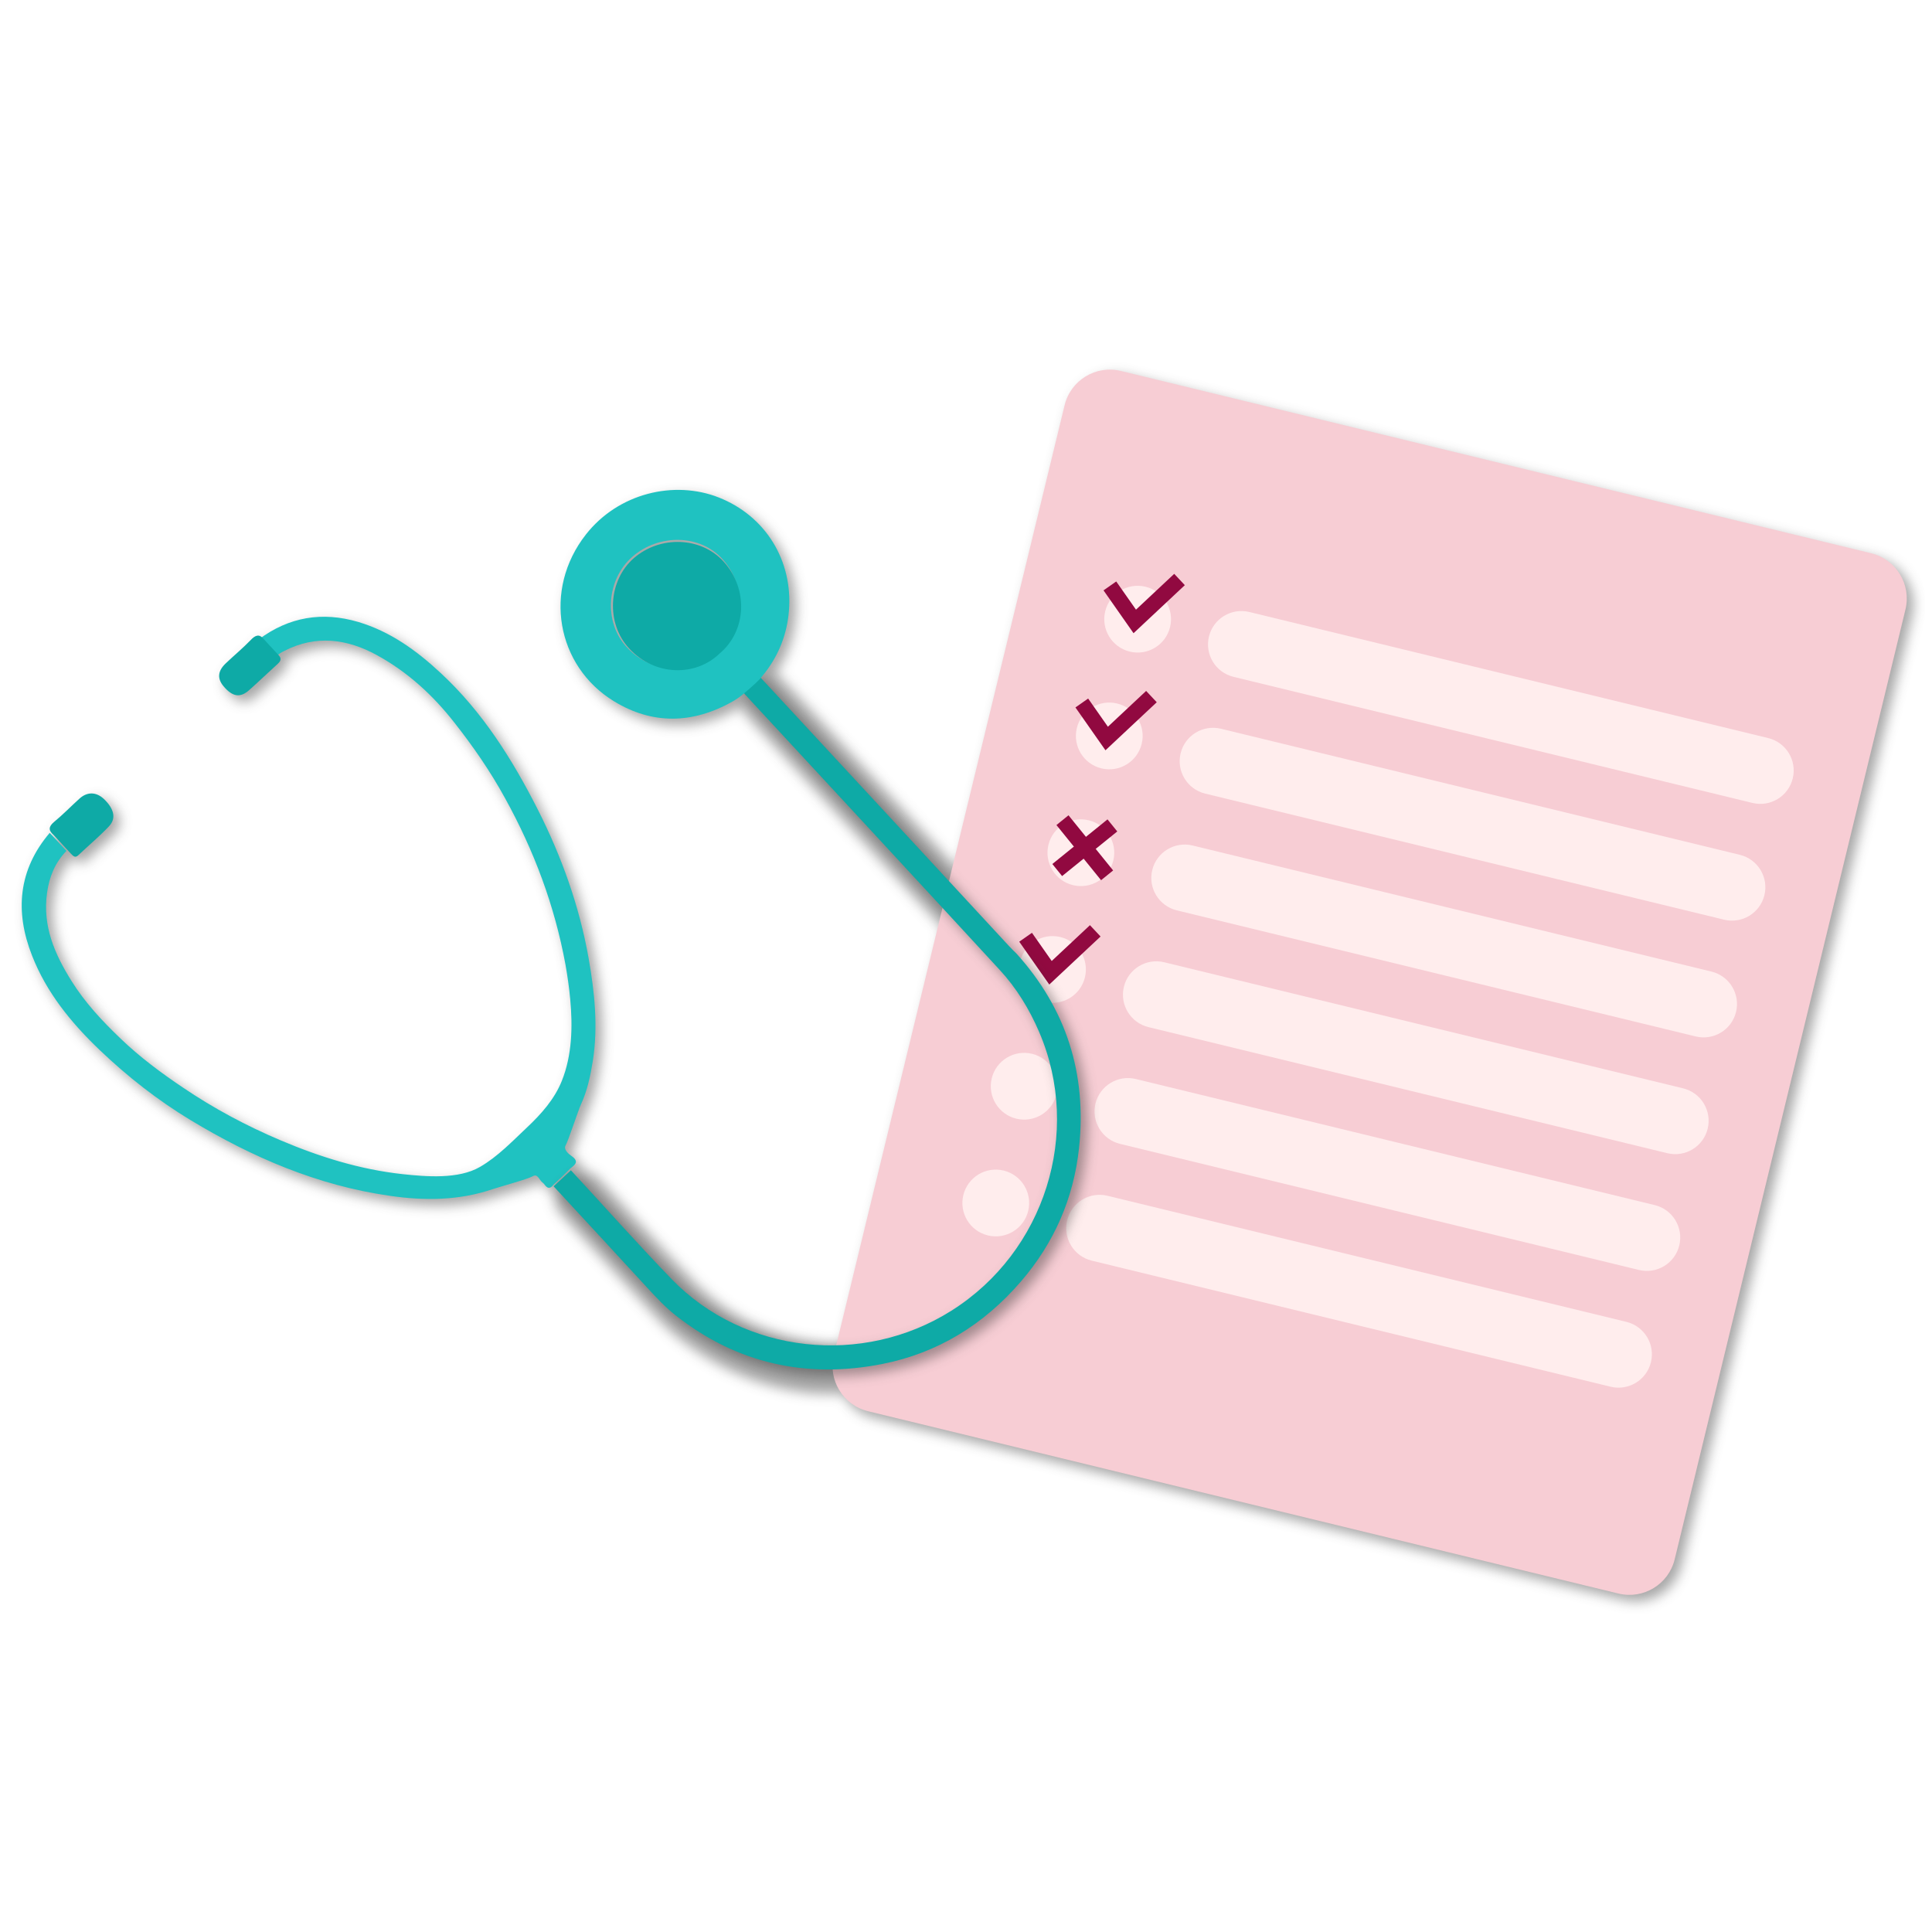
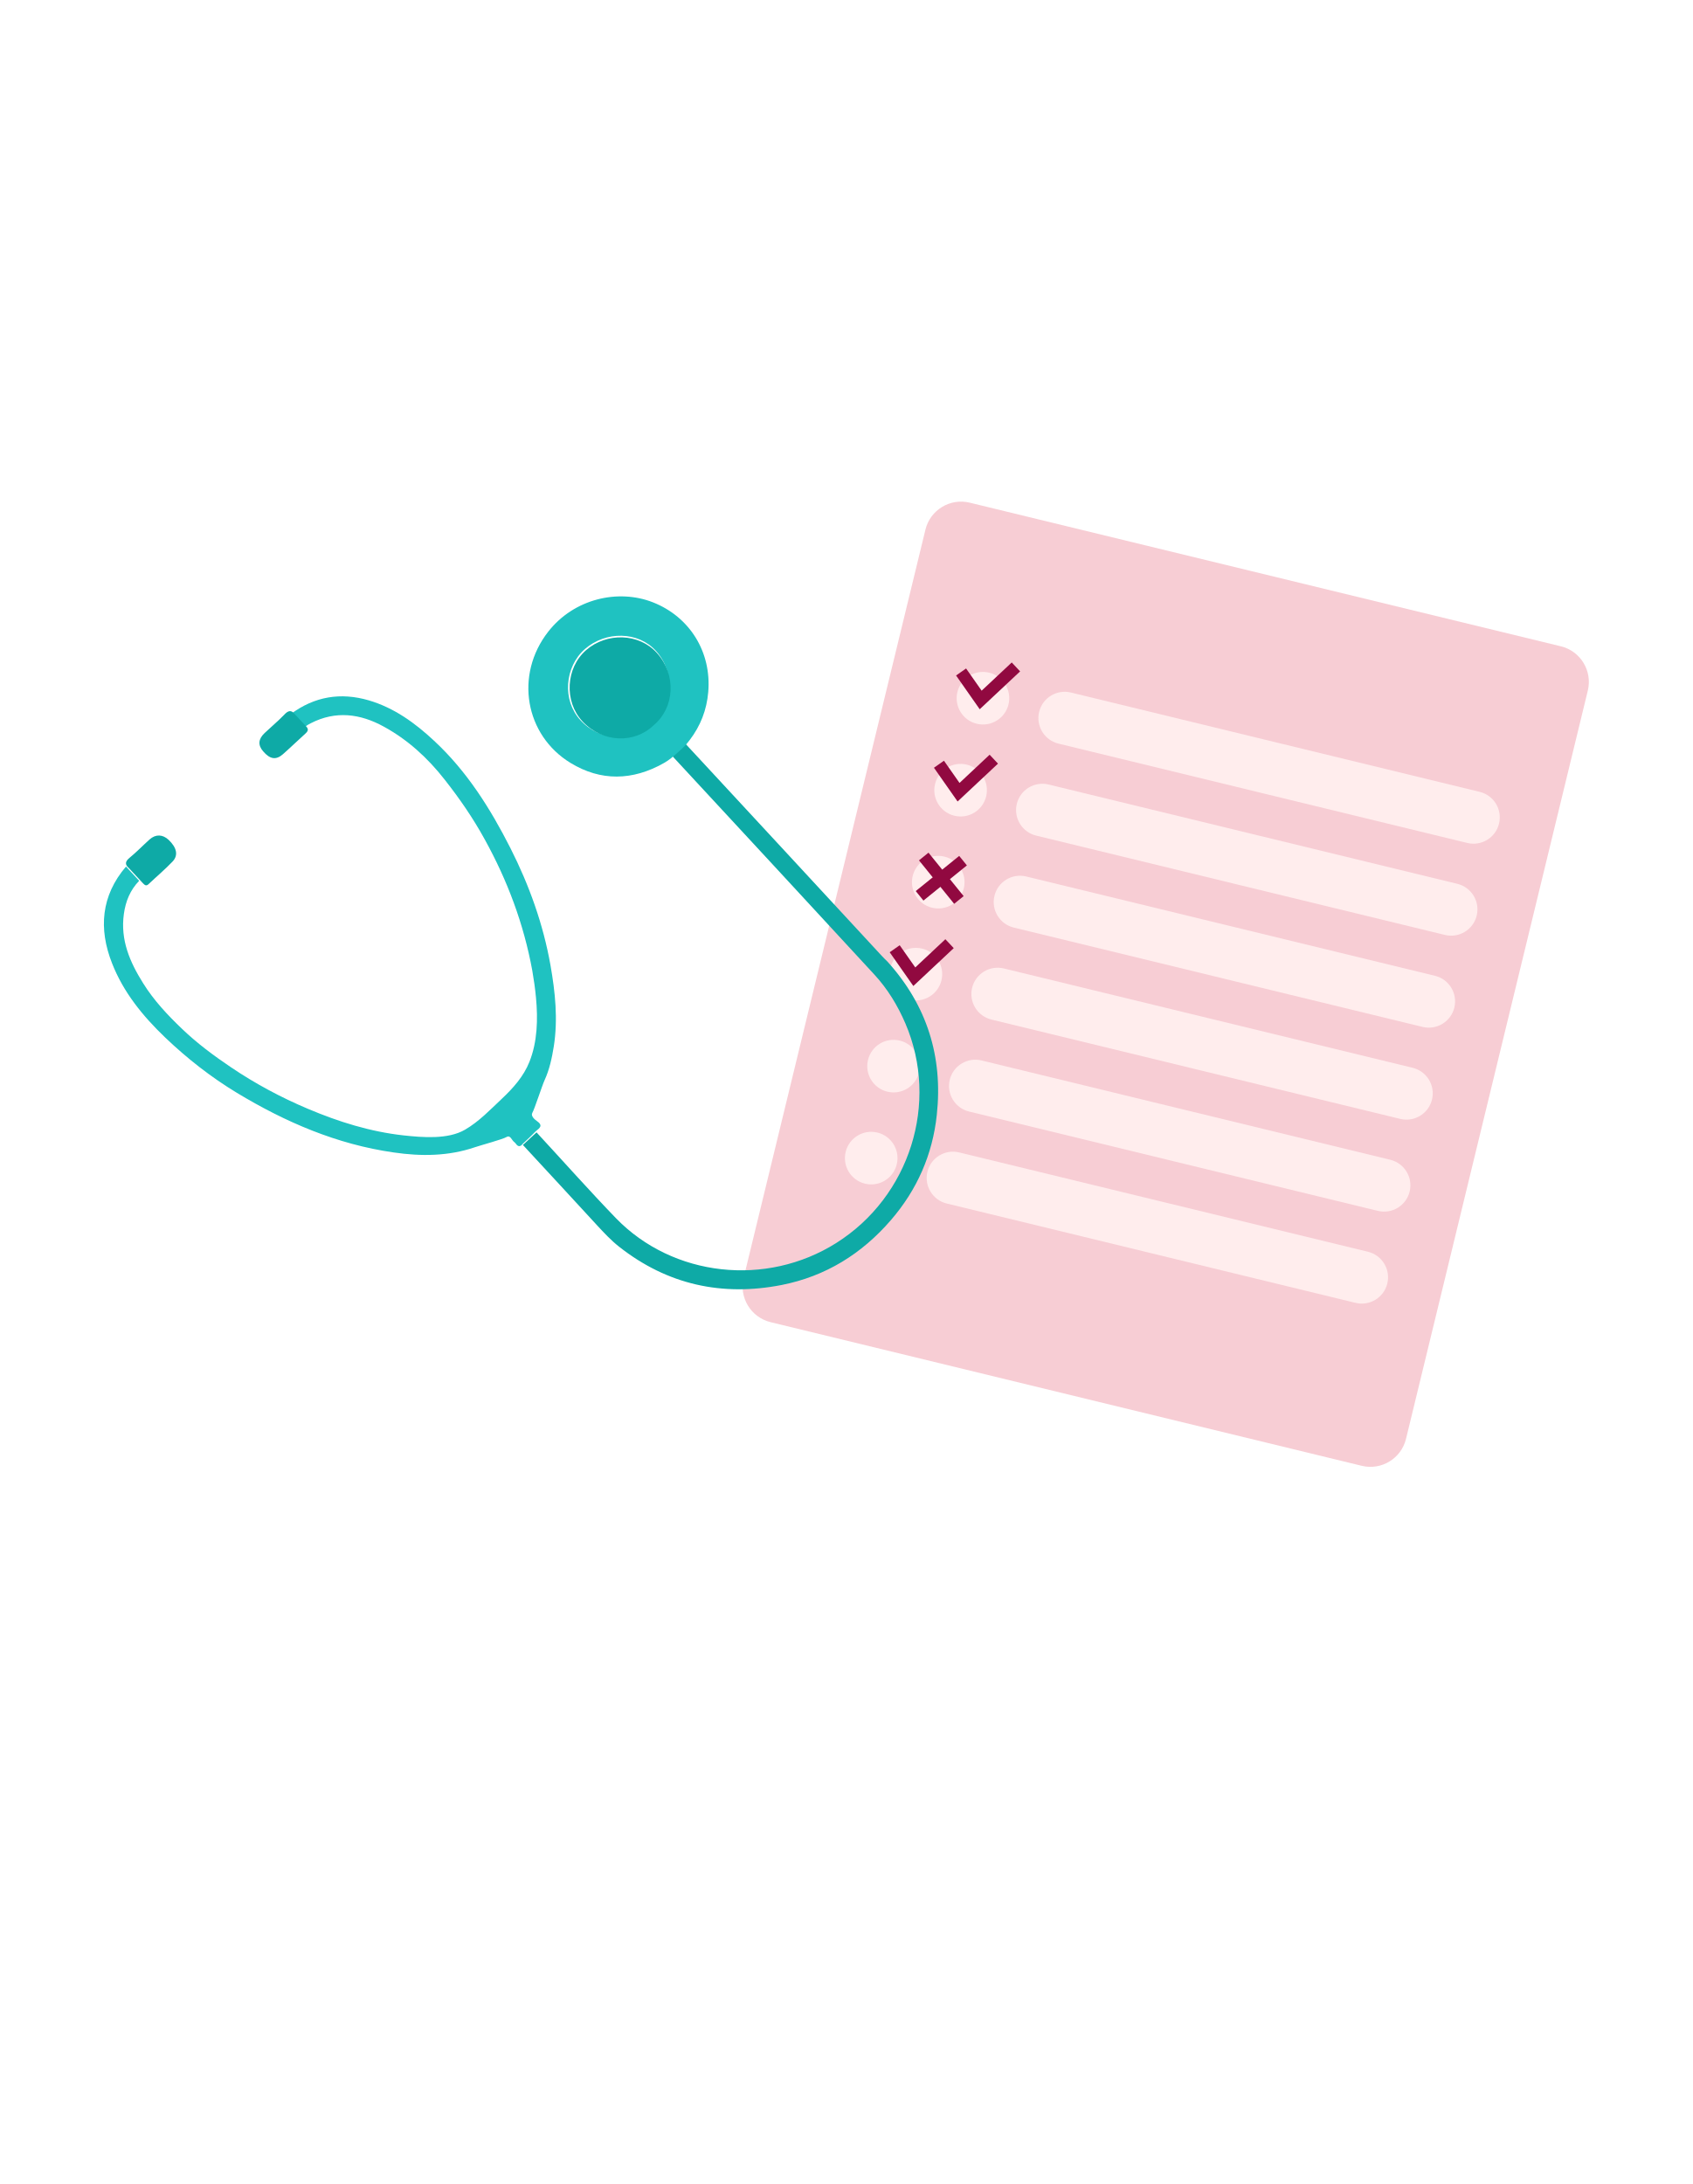
- <svg xmlns="http://www.w3.org/2000/svg" fill="none" height="60" viewBox="0 0 60 60" width="60">
-   <filter id="a" color-interpolation-filters="sRGB" filterUnits="userSpaceOnUse" height="40.279" width="60.966" x="-1.187" y="9.813">
-     <feFlood flood-opacity="0" result="BackgroundImageFix" />
-     <feColorMatrix in="SourceAlpha" result="hardAlpha" type="matrix" values="0 0 0 0 0 0 0 0 0 0 0 0 0 0 0 0 0 0 127 0" />
-     <feOffset dx=".187" dy=".187" />
-     <feGaussianBlur stdDeviation=".187" />
-     <feColorMatrix type="matrix" values="0 0 0 0 0.129 0 0 0 0 0.129 0 0 0 0 0.129 0 0 0 0.4 0" />
-     <feBlend in2="BackgroundImageFix" mode="normal" result="effect1_dropShadow_172_62249" />
-     <feBlend in="SourceGraphic" in2="effect1_dropShadow_172_62249" mode="normal" result="shape" />
-   </filter>
-   <filter id="b" color-interpolation-filters="sRGB" filterUnits="userSpaceOnUse" height="22.395" width="17.117" x="17.006" y="20.696">
-     <feFlood flood-opacity="0" result="BackgroundImageFix" />
-     <feColorMatrix in="SourceAlpha" result="hardAlpha" type="matrix" values="0 0 0 0 0 0 0 0 0 0 0 0 0 0 0 0 0 0 127 0" />
-     <feOffset dx=".187" dy=".187" />
-     <feGaussianBlur stdDeviation=".187" />
-     <feColorMatrix type="matrix" values="0 0 0 0 0.129 0 0 0 0 0.129 0 0 0 0 0.129 0 0 0 0.4 0" />
-     <feBlend in2="BackgroundImageFix" mode="normal" result="effect1_dropShadow_172_62249" />
-     <feBlend in="SourceGraphic" in2="effect1_dropShadow_172_62249" mode="normal" result="shape" />
-   </filter>
-   <clipPath id="c">
-     <path d="m0 0h60v60h-60z" />
-   </clipPath>
-   <g clip-path="url(#c)">
-     <g filter="url(#a)">
-       <rect fill="#f7cdd4" height="33.247" rx="1.446" transform="matrix(.9717274 .2361055 -.2361055 .9717274 3.58395 -7.570917)" width="26.873" x="33.404" y="11.179" />
-       <g fill="#ffeded">
-         <rect height="2.073" rx="1.037" transform="matrix(.9717274 .2361055 -.2361055 .9717274 5.497935 -8.392086)" width="18.658" x="37.79" y="18.761" />
-         <rect height="2.073" rx="1.037" transform="matrix(.9717274 .2361055 -.2361055 .9717274 6.329233 -8.081694)" width="18.658" x="36.91" y="22.387" />
-         <rect height="2.073" rx="1.037" transform="matrix(.9717274 .2361055 -.2361055 .9717274 7.160417 -7.771148)" width="18.658" x="36.029" y="26.013" />
-         <rect height="2.073" rx="1.037" transform="matrix(.9717274 .2361055 -.2361055 .9717274 7.991749 -7.460632)" width="18.658" x="35.148" y="29.639" />
-         <rect height="2.073" rx="1.037" transform="matrix(.9717274 .2361055 -.2361055 .9717274 8.822866 -7.149926)" width="18.658" x="34.266" y="33.265" />
-         <rect height="2.073" rx="1.037" transform="matrix(.9717274 .2361055 -.2361055 .9717274 9.654093 -6.839542)" width="18.658" x="33.386" y="36.891" />
-         <rect height="2.073" rx="1.037" transform="matrix(.9717274 .2361055 -.2361055 .9717274 5.221746 -7.653422)" width="2.073" x="34.568" y="17.977" />
-         <rect height="2.073" rx="1.037" transform="matrix(.9717274 .2361055 -.2361055 .9717274 6.052993 -7.342797)" width="2.073" x="33.687" y="21.603" />
-         <rect height="2.073" rx="1.037" transform="matrix(.9717274 .2361055 -.2361055 .9717274 6.884313 -7.032187)" width="2.073" x="32.805" y="25.23" />
-         <rect height="2.073" rx="1.037" transform="matrix(.9717274 .2361055 -.2361055 .9717274 7.715573 -6.721679)" width="2.073" x="31.924" y="28.856" />
-         <rect height="2.073" rx="1.037" transform="matrix(.9717274 .2361055 -.2361055 .9717274 8.54679 -6.411201)" width="2.073" x="31.044" y="32.482" />
-         <rect height="2.073" rx="1.037" transform="matrix(.9717274 .2361055 -.2361055 .9717274 9.378036 -6.100575)" width="2.073" x="30.162" y="36.108" />
-       </g>
-       <path d="m34.468 18.196.773 1.103 1.39-1.302" stroke="#910940" stroke-width=".482" />
-       <path d="m33.596 21.832.773 1.103 1.39-1.302" stroke="#910940" stroke-width=".482" />
-       <path d="m31.851 29.107.773 1.103 1.39-1.302" stroke="#910940" stroke-width=".482" />
-       <path d="m32.996 25.471 1.386 1.713" stroke="#910940" stroke-width=".482" />
-       <path d="m34.546 25.634-1.713 1.386" stroke="#910940" stroke-width=".482" />
-       <path d="m17.183 36.8c-.084.107-.168.126-.259.005-.022-.031-.047-.059-.073-.079-.1-.069-.149-.287-.301-.199-.155.092-1.016.324-1.255.405-1.04.353-2.113.363-3.194.204-2.24-.32-4.269-1.194-6.193-2.356-1.016-.616-1.944-1.342-2.811-2.169-.889-.85-1.654-1.787-2.102-2.935-.536-1.361-.431-2.661.55-3.812.172.186.348.376.519.561-.356.366-.536.811-.603 1.307-.144 1.029.238 1.9.759 2.732.42.675.962 1.253 1.528 1.793.591.568 1.25 1.059 1.93 1.516.957.648 1.972 1.191 3.039 1.642 1.213.514 2.458.903 3.776 1.048.739.08 1.747.166 2.416-.225.548-.316 1.003-.796 1.46-1.226.441-.416.854-.878 1.08-1.447.318-.793.339-1.686.26-2.53-.033-.359-.084-.715-.147-1.075-.336-1.832-.977-3.543-1.876-5.17-.456-.833-.991-1.608-1.576-2.35-.672-.86-1.46-1.577-2.407-2.095-.921-.505-1.89-.636-2.87-.132-.105.053-.206.11-.281.202-.172-.186-.344-.372-.516-.557.938-.7 1.971-.871 3.085-.544.997.296 1.816.888 2.57 1.592 1.298 1.206 2.218 2.673 3.009 4.231.741 1.464 1.293 3.001 1.58 4.621.186 1.054.299 2.123.13 3.197-.074.457-.17.913-.364 1.335-.091.194-.395 1.136-.48 1.281-.073.126.093.266.174.323.26.178.119.279-.034.398-.17.179-.347.343-.524.507z" fill="#1fc2c1" />
-       <g filter="url(#b)">
-         <path d="m17.193 36.841c.179-.166.358-.331.537-.497 1.043 1.127 2.066 2.28 3.133 3.385 2.248 2.317 5.925 2.717 8.684.976 2.9-1.828 4.068-5.528 2.726-8.653-.305-.713-.708-1.371-1.23-1.935-2.647-2.876-5.302-5.737-7.957-8.606-.173-.235-.166-.227.192-.551.199-.184.267.002.358.1 2.571 2.771 5.135 5.549 7.702 8.323.073.079.15.154.227.229 1.552 1.717 2.193 3.742 1.945 6.043-.167 1.559-.772 2.946-1.805 4.144-1.153 1.338-2.581 2.22-4.31 2.562-2.356.461-4.508-.013-6.405-1.505-.325-.255-.606-.559-.883-.858-.97-1.056-1.944-2.108-2.914-3.156z" fill="#0eaaa6" />
-       </g>
-       <path d="m23.456 21.227c-.362.328-.504.445-.704.557-1.236.701-2.492.725-3.685-.006-1.785-1.09-2.215-3.463-.873-5.176 1.009-1.289 2.744-1.698 4.129-1.152 1.444.571 2.31 1.953 2.177 3.534-.061.709-.304 1.333-.734 1.898-.093.107-.11.16-.309.344zm-1.18-1.004c.84-.705.929-2.006.168-2.853-.704-.785-1.985-.796-2.803-.082-.806.702-.908 2.03-.173 2.815.792.856 2.051.851 2.809.12z" fill="#1fc2c1" />
-       <path d="m2.195 26.504c-.176-.19-.355-.384-.531-.574-.169-.143-.154-.262.016-.405.277-.227.528-.489.794-.728.242-.216.52-.203.752.016.319.305.391.606.155.853-.295.311-.628.589-.942.887-.111.111-.171.023-.246-.05z" fill="#0eaaa6" />
-       <path d="m8.188 19.845c.156.168.312.337.467.505.08.086.083.162-.025.262-.303.274-.596.558-.898.825-.274.241-.511.201-.781-.115-.211-.244-.192-.48.056-.717.256-.244.529-.47.772-.721.159-.173.278-.197.409-.039z" fill="#0eaaa6" />
-       <path d="m22.35 20.293c-.74.721-1.999.715-2.806-.149-.741-.793-.655-2.118.14-2.81.807-.703 2.085-.677 2.796.115.769.855.7 2.15-.13 2.844z" fill="#0eaaa6" />
+ <svg xmlns="http://www.w3.org/2000/svg" height="320" viewBox="0 0 248 320" width="248">
+   <g fill="none" fill-rule="evenodd" transform="translate(15.2249 72.3828)">
+     <g fill-rule="nonzero">
+       <rect fill="#f7cdd4" height="123.567" rx="5.372" transform="matrix(.9717274 .2361055 -.2361055 .9717274 21.35756 -34.70271)" width="99.878" x="105.642" y="10.044" />
+       <rect fill="#ffeded" height="7.705" rx="3.853" transform="matrix(.9717274 .2361055 -.2361055 .9717274 14.29622 -39.17554)" width="69.346" x="136.053" y="36.254" />
+       <rect fill="#ffeded" height="7.705" rx="3.853" transform="matrix(.9717274 .2361055 -.2361055 .9717274 17.3857 -38.02197)" width="69.346" x="132.781" y="49.731" />
+       <rect fill="#ffeded" height="7.705" rx="3.853" transform="matrix(.9717274 .2361055 -.2361055 .9717274 20.47508 -36.86746)" width="69.346" x="129.505" y="63.208" />
+       <rect fill="#ffeded" height="7.705" rx="3.853" transform="matrix(.9717274 .2361055 -.2361055 .9717274 23.56453 -35.71365)" width="69.346" x="126.232" y="76.685" />
+       <rect fill="#ffeded" height="7.705" rx="3.853" transform="matrix(.9717274 .2361055 -.2361055 .9717274 26.65391 -34.55914)" width="69.346" x="122.956" y="90.162" />
+       <rect fill="#ffeded" height="7.705" rx="3.853" transform="matrix(.9717274 .2361055 -.2361055 .9717274 29.74337 -33.40534)" width="69.346" x="119.683" y="103.639" />
+       <rect fill="#ffeded" height="7.705" rx="3.853" transform="matrix(.9717274 .2361055 -.2361055 .9717274 10.70541 -29.56456)" width="7.705" x="124.948" y="26.066" />
+       <rect fill="#ffeded" height="7.705" rx="3.853" transform="matrix(.9717274 .2361055 -.2361055 .9717274 13.79483 -28.41028)" width="7.705" x="121.673" y="39.543" />
+       <rect fill="#ffeded" height="7.705" rx="3.853" transform="matrix(.9717274 .2361055 -.2361055 .9717274 16.8842 -27.25577)" width="7.705" x="118.397" y="53.02" />
+       <rect fill="#ffeded" height="7.705" rx="3.853" transform="matrix(.9717274 .2361055 -.2361055 .9717274 19.97366 -26.10196)" width="7.705" x="115.124" y="66.497" />
+       <rect fill="#ffeded" height="7.705" rx="3.853" transform="matrix(.9717274 .2361055 -.2361055 .9717274 23.06304 -24.94745)" width="7.705" x="111.848" y="79.974" />
+       <rect fill="#ffeded" height="7.705" rx="3.853" transform="matrix(.9717274 .2361055 -.2361055 .9717274 26.15273 -23.79362)" width="7.705" x="108.575" y="93.452" />
    </g>
+     <path d="m125.595 26.075 2.872 4.1 5.165-4.841" stroke="#910940" stroke-width="1.791" />
+     <path d="m122.354 39.593 2.872 4.099 5.165-4.841" stroke="#910940" stroke-width="1.791" />
+     <path d="m115.869 66.627 2.872 4.099 5.165-4.841" stroke="#910940" stroke-width="1.791" />
+     <path d="m120.124 53.114 5.152 6.367" stroke="#910940" stroke-width="1.791" />
+     <path d="m125.883 53.721-6.367 5.152" stroke="#910940" stroke-width="1.791" />
+     <path d="m61.355 95.225c-.311.397-.625.469-.962.017-.081-.116-.176-.219-.272-.294-.372-.255-.554-1.069-1.118-.738-.578.344-3.776 1.203-4.663 1.506-3.864 1.313-7.852 1.348-11.873.76-8.324-1.188-15.866-4.436-23.016-8.757-3.775-2.289-7.224-4.988-10.447-8.06-3.305-3.16-6.146-6.641-7.813-10.908-1.992-5.057-1.602-9.89 2.045-14.166.639.69 1.292 1.396 1.931 2.086-1.322 1.36-1.99 3.015-2.242 4.857-.536 3.823.886 7.062 2.823 10.152 1.562 2.509 3.575 4.656 5.678 6.664 2.198 2.111 4.647 3.936 7.172 5.636 3.559 2.407 7.329 4.427 11.296 6.102 4.51 1.909 9.135 3.355 14.034 3.895 2.745.295 6.494.618 8.978-.836 2.036-1.175 3.727-2.958 5.425-4.557 1.64-1.544 3.173-3.263 4.013-5.378 1.182-2.948 1.261-6.267.966-9.404-.121-1.334-.313-2.656-.546-3.995-1.249-6.808-3.631-13.168-6.971-19.213-1.696-3.095-3.682-5.975-5.857-8.736-2.498-3.198-5.425-5.862-8.945-7.786-3.422-1.879-7.023-2.365-10.668-.492-.389.196-.764.407-1.045.749-.639-.691-1.278-1.381-1.917-2.072 3.488-2.6 7.327-3.235 11.467-2.02 3.705 1.098 6.748 3.301 9.55 5.917 4.825 4.481 8.244 9.936 11.184 15.724 2.755 5.442 4.807 11.153 5.873 17.176.691 3.916 1.11 7.891.484 11.881-.274 1.699-.633 3.395-1.355 4.963-.337.721-1.469 4.224-1.786 4.762-.272.47.345.99.649 1.2.965.661.443 1.036-.125 1.479-.632.667-1.291 1.276-1.949 1.886z" fill="#1fc2c1" fill-rule="nonzero" />
+     <path d="m61.393 95.377c.665-.615 1.33-1.231 1.995-1.846 3.877 4.189 7.678 8.474 11.643 12.581 8.353 8.611 22.023 10.1 32.277 3.628 10.779-6.794 15.119-20.545 10.13-32.161-1.134-2.648-2.631-5.096-4.57-7.191-9.838-10.69-19.707-21.324-29.575-31.987-.643-.873-.616-.843.713-2.046.739-.684.993.006 1.332.372 9.557 10.297 19.085 20.622 28.627 30.933.271.293.557.572.843.851 5.768 6.381 8.153 13.909 7.23 22.458-.62 5.794-2.871 10.951-6.71 15.4-4.287 4.974-9.593 8.253-16.018 9.523-8.758 1.714-16.754-.048-23.807-5.594-1.208-.949-2.251-2.077-3.281-3.19-3.604-3.924-7.223-7.835-10.829-11.731z" fill="#0eaaa6" fill-rule="nonzero" />
+     <path d="m84.672 37.344c-1.345 1.218-1.875 1.655-2.616 2.071-4.592 2.605-9.262 2.694-13.697-.021-6.633-4.051-8.231-12.871-3.246-19.237 3.75-4.792 10.199-6.311 15.346-4.282 5.369 2.121 8.585 7.259 8.091 13.135-.226 2.635-1.129 4.953-2.728 7.053-.345.4-.411.596-1.15 1.28zm-4.387-3.731c3.123-2.62 3.454-7.456.623-10.604-2.616-2.916-7.378-2.957-10.418-.306-2.995 2.61-3.374 7.543-.644 10.462 2.943 3.181 7.623 3.163 10.44.448z" fill="#1fc2c1" fill-rule="nonzero" />
+     <path d="m5.649 56.956c-.653-.705-1.32-1.426-1.972-2.131-.629-.532-.573-.975.06-1.505 1.03-.842 1.964-1.817 2.952-2.704.9-.805 1.931-.757 2.796.059 1.185 1.133 1.452 2.251.578 3.172-1.097 1.154-2.334 2.187-3.501 3.296-.414.411-.634.085-.913-.187z" fill="#0eaaa6" fill-rule="nonzero" />
+     <path d="m27.925 32.207c.579.625 1.158 1.251 1.737 1.877.296.319.31.602-.091.973-1.126 1.018-2.215 2.075-3.339 3.066-1.02.894-1.901.746-2.904-.427-.783-.906-.715-1.785.209-2.664.953-.906 1.968-1.747 2.869-2.679.589-.645 1.032-.733 1.519-.146z" fill="#0eaaa6" fill-rule="nonzero" />
+     <path d="m80.558 33.874c-2.748 2.68-7.429 2.657-10.428-.554-2.755-2.948-2.435-7.871.521-10.443 3-2.613 7.748-2.517 10.39.426 2.859 3.178 2.6 7.99-.483 10.571z" fill="#0eaaa6" fill-rule="nonzero" />
  </g>
</svg>
